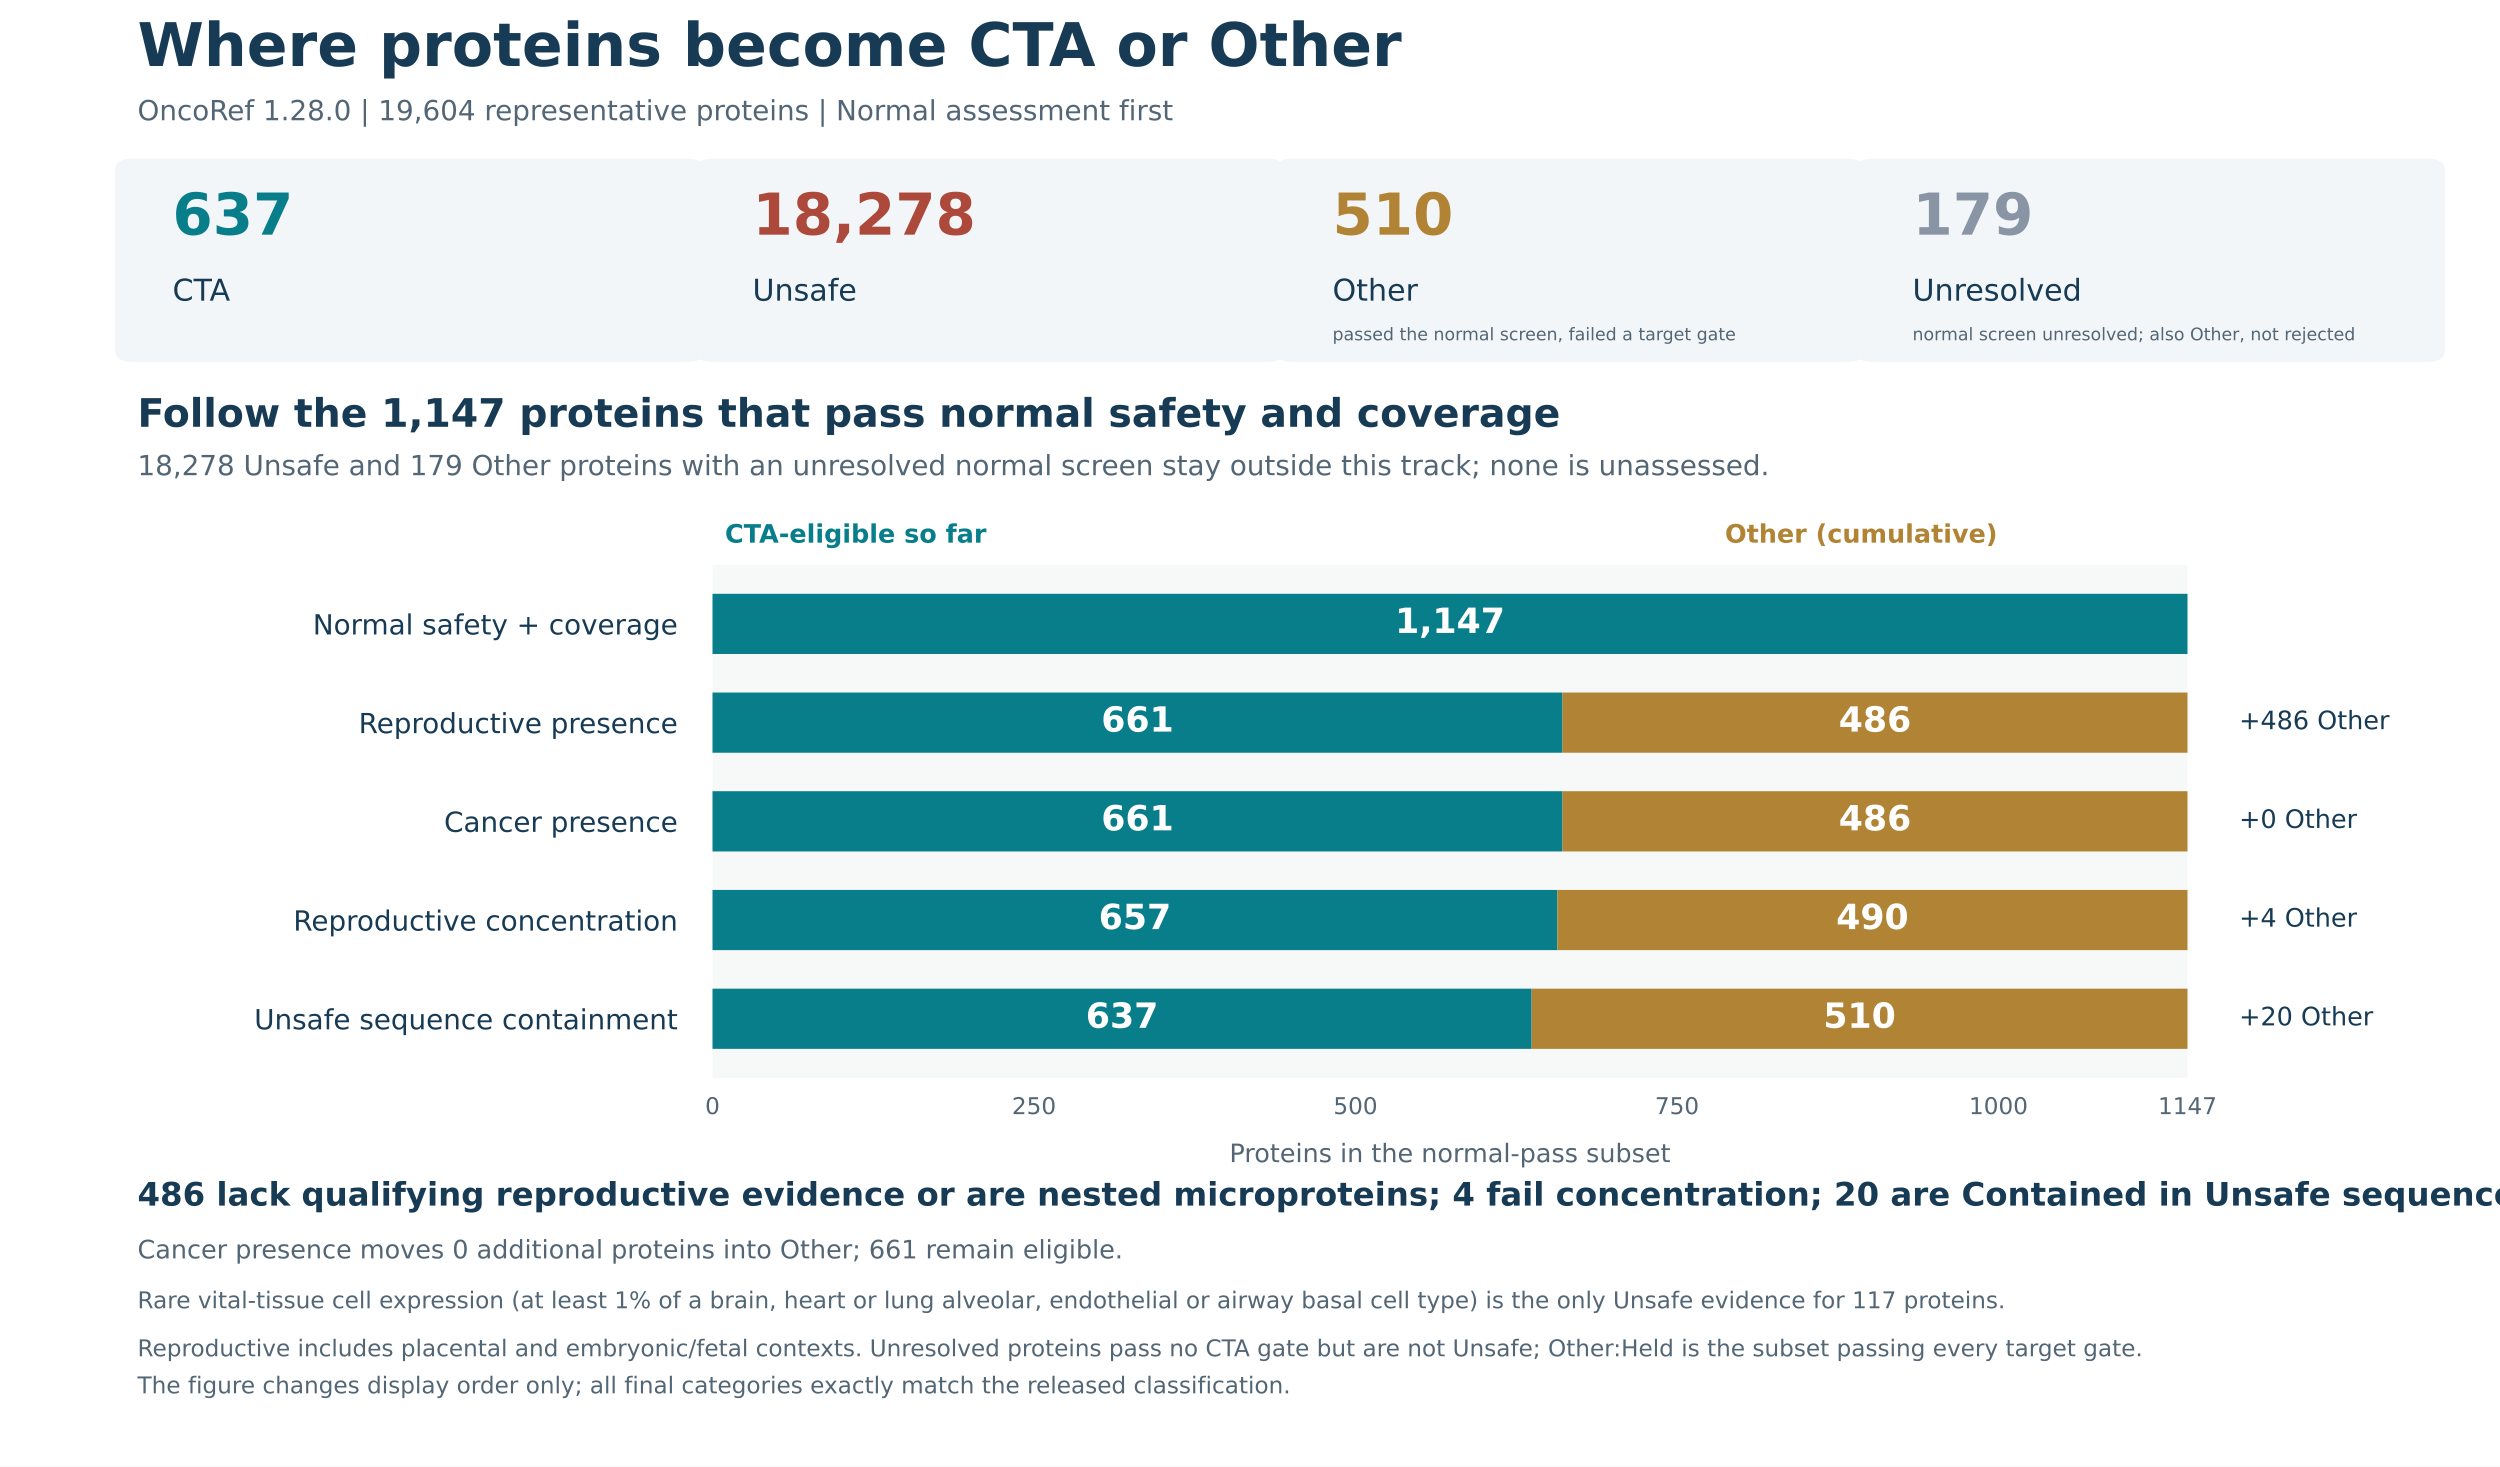
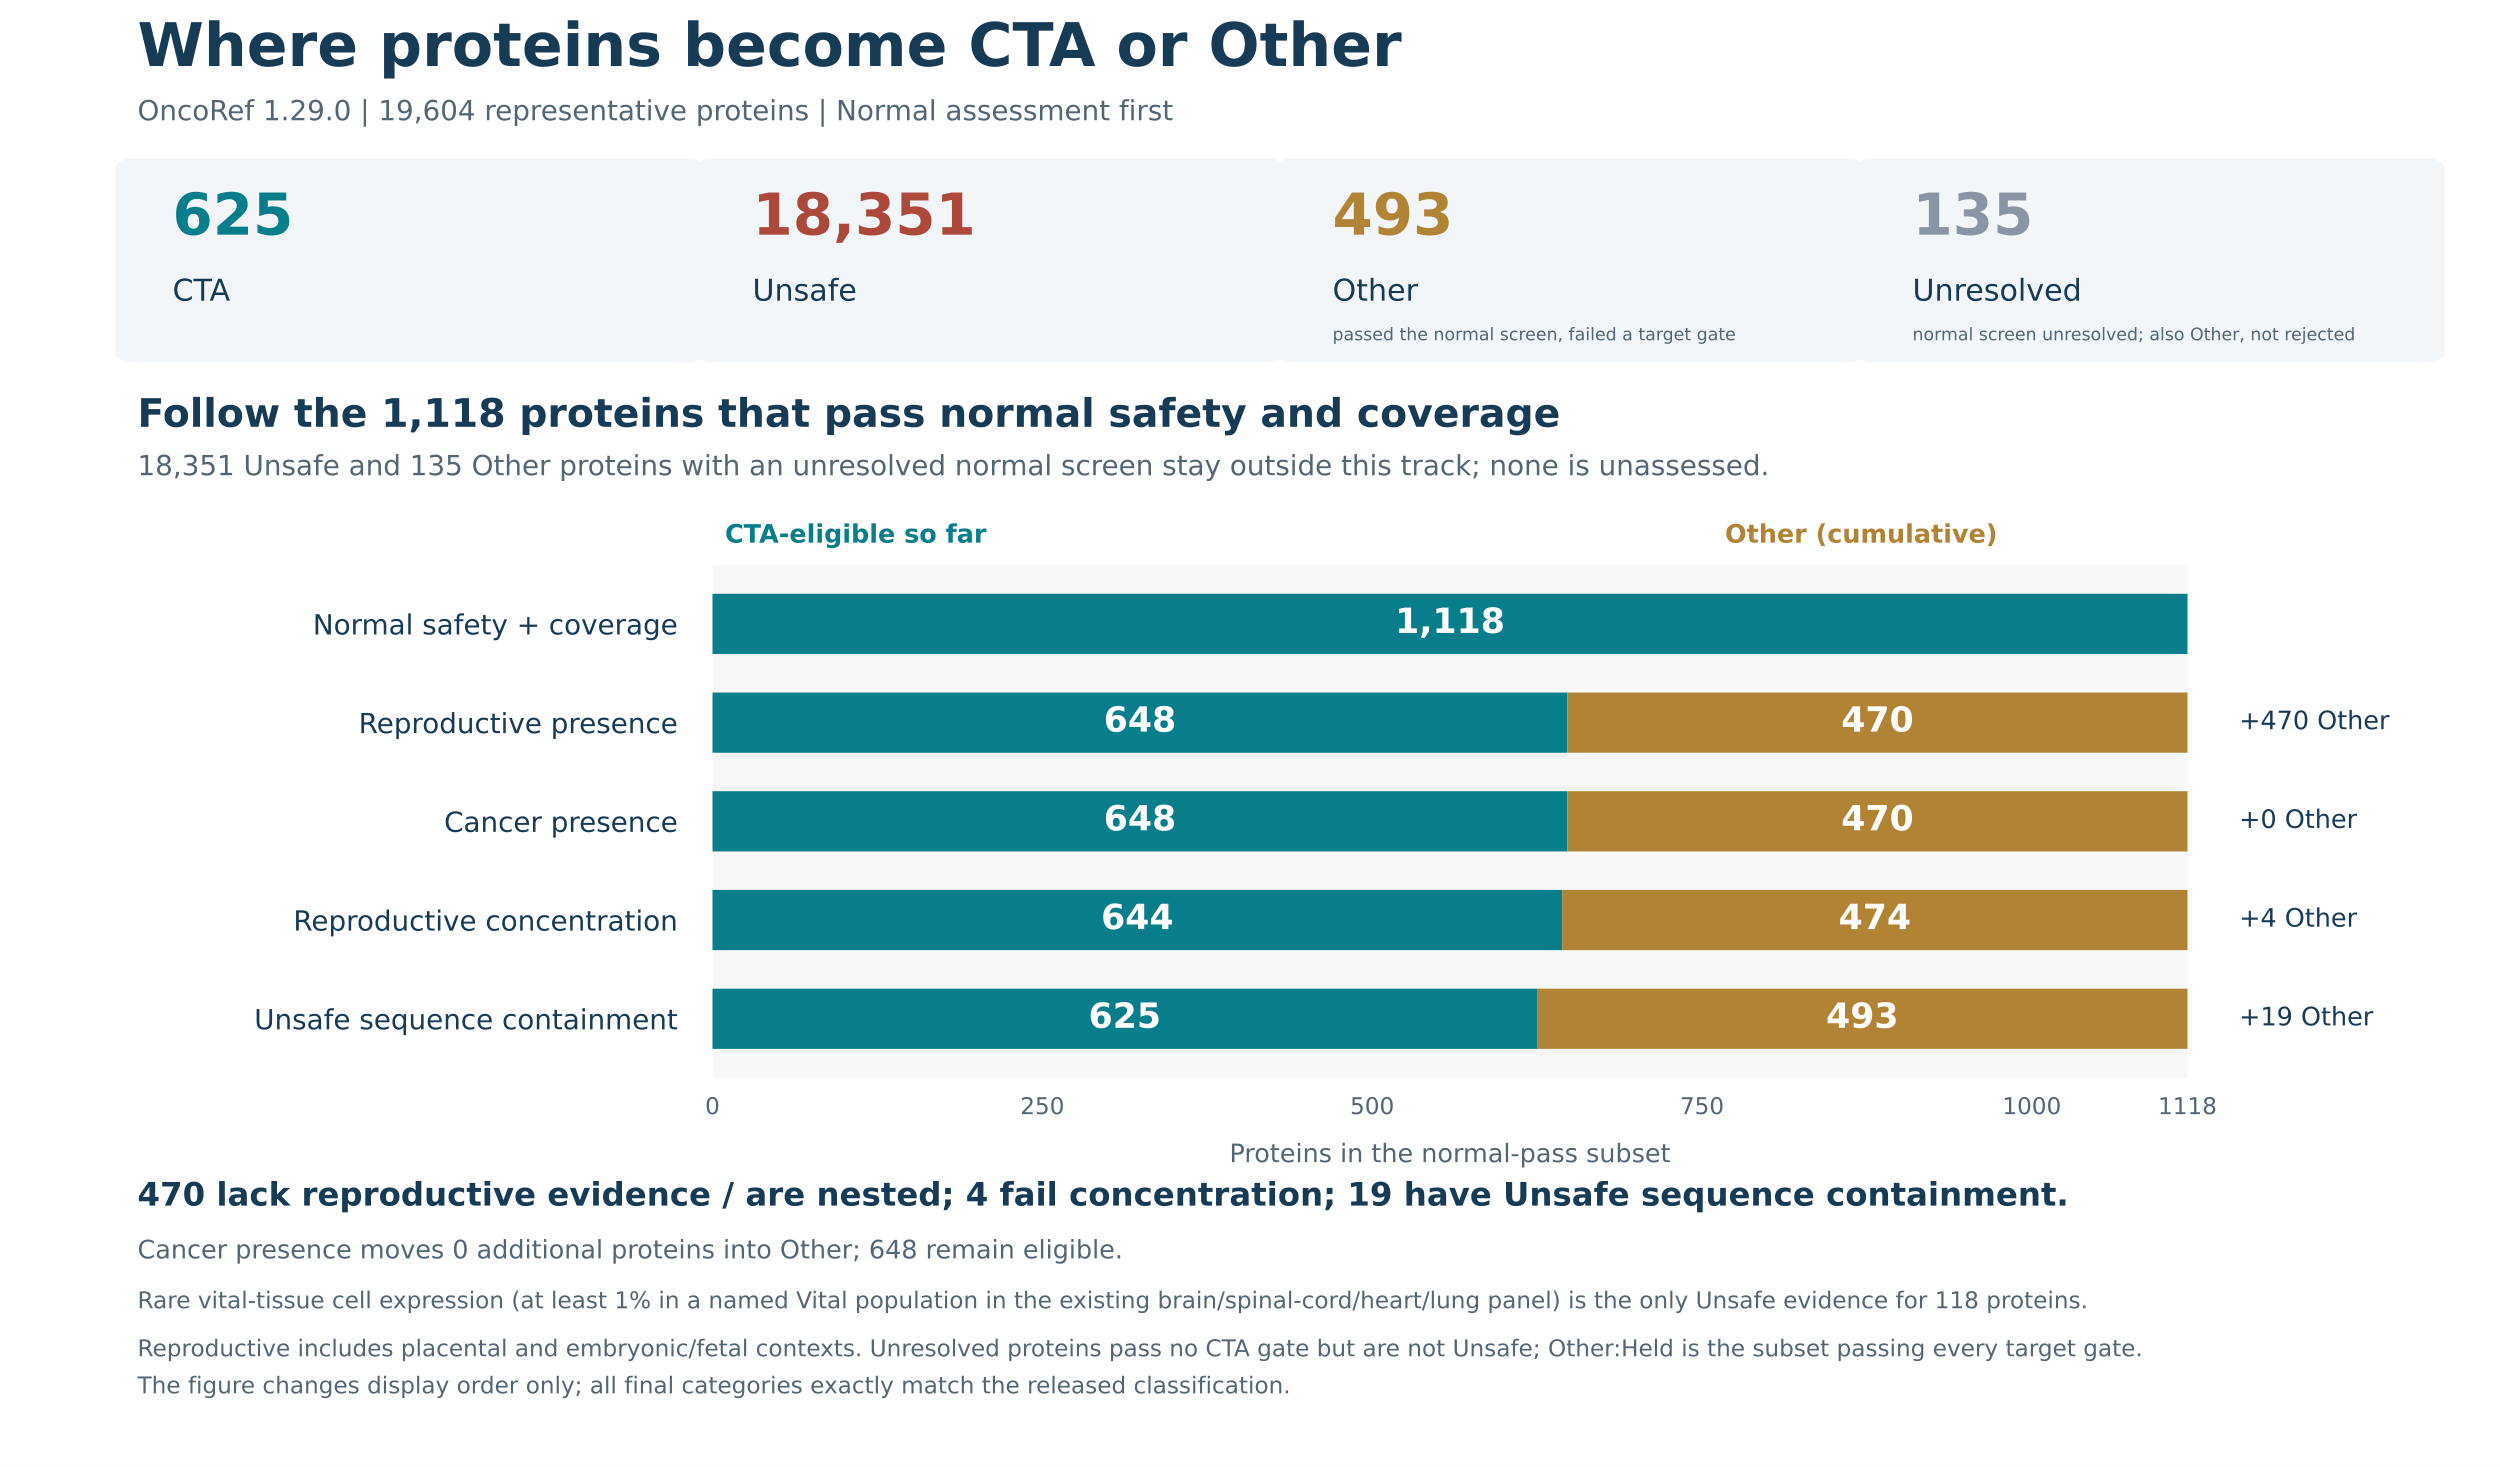
<svg xmlns="http://www.w3.org/2000/svg" width="1080pt" height="633.6pt" viewBox="0 0 1080 633.6" version="1.1">
  <defs>
    <style type="text/css">*{stroke-linejoin: round; stroke-linecap: butt}</style>
  </defs>
  <g id="figure_1">
    <g id="patch_1">
      <path d="M 0 633.6  L 1080 633.6  L 1080 0  L 0 0  z " style="fill: #ffffff" />
    </g>
    <g id="axes_1">
      <g id="patch_2">
        <path d="M 307.8 465.696  L 945 465.696  L 945 243.936  L 307.8 243.936  z " style="fill: #f7f9f8" />
      </g>
      <g id="patch_3">
        <path d="M 307.8 256.517  L 945 256.517  L 945 282.531  L 307.8 282.531  z " clip-path="url(#p9fcbca50c5)" style="fill: #087e8b" />
      </g>
      <g id="patch_4">
-         <path d="M 307.8 299.163  L 675.009 299.163  L 675.009 325.177  L 307.8 325.177  z " clip-path="url(#p9fcbca50c5)" style="fill: #087e8b" />
+         <path d="M 307.8 299.163  L 677.125 299.163  L 677.125 325.177  L 307.8 325.177  z " clip-path="url(#p9fcbca50c5)" style="fill: #087e8b" />
      </g>
      <g id="patch_5">
-         <path d="M 307.8 341.809  L 675.009 341.809  L 675.009 367.823  L 307.8 367.823  z " clip-path="url(#p9fcbca50c5)" style="fill: #087e8b" />
+         <path d="M 307.8 341.809  L 677.125 341.809  L 677.125 367.823  L 307.8 367.823  z " clip-path="url(#p9fcbca50c5)" style="fill: #087e8b" />
      </g>
      <g id="patch_6">
-         <path d="M 307.8 384.455  L 672.787 384.455  L 672.787 410.469  L 307.8 410.469  z " clip-path="url(#p9fcbca50c5)" style="fill: #087e8b" />
+         <path d="M 307.8 384.455  L 674.845 384.455  L 674.845 410.469  L 307.8 410.469  z " clip-path="url(#p9fcbca50c5)" style="fill: #087e8b" />
      </g>
      <g id="patch_7">
-         <path d="M 307.8 427.101  L 661.677 427.101  L 661.677 453.115  L 307.8 453.115  z " clip-path="url(#p9fcbca50c5)" style="fill: #087e8b" />
+         <path d="M 307.8 427.101  L 664.016 427.101  L 664.016 453.115  L 307.8 453.115  z " clip-path="url(#p9fcbca50c5)" style="fill: #087e8b" />
      </g>
      <g id="patch_8">
        <path d="M 945 256.517  L 945 256.517  L 945 282.531  L 945 282.531  z " clip-path="url(#p9fcbca50c5)" style="fill: #b18335" />
      </g>
      <g id="patch_9">
-         <path d="M 675.009 299.163  L 945 299.163  L 945 325.177  L 675.009 325.177  z " clip-path="url(#p9fcbca50c5)" style="fill: #b18335" />
+         <path d="M 677.125 299.163  L 945 299.163  L 945 325.177  L 677.125 325.177  z " clip-path="url(#p9fcbca50c5)" style="fill: #b18335" />
      </g>
      <g id="patch_10">
-         <path d="M 675.009 341.809  L 945 341.809  L 945 367.823  L 675.009 367.823  z " clip-path="url(#p9fcbca50c5)" style="fill: #b18335" />
+         <path d="M 677.125 341.809  L 945 341.809  L 945 367.823  L 677.125 367.823  z " clip-path="url(#p9fcbca50c5)" style="fill: #b18335" />
      </g>
      <g id="patch_11">
-         <path d="M 672.787 384.455  L 945 384.455  L 945 410.469  L 672.787 410.469  z " clip-path="url(#p9fcbca50c5)" style="fill: #b18335" />
+         <path d="M 674.845 384.455  L 945 384.455  L 945 410.469  L 674.845 410.469  z " clip-path="url(#p9fcbca50c5)" style="fill: #b18335" />
      </g>
      <g id="patch_12">
-         <path d="M 661.677 427.101  L 945 427.101  L 945 453.115  L 661.677 453.115  z " clip-path="url(#p9fcbca50c5)" style="fill: #b18335" />
+         <path d="M 664.016 427.101  L 945 427.101  L 945 453.115  L 664.016 453.115  z " clip-path="url(#p9fcbca50c5)" style="fill: #b18335" />
      </g>
      <g id="matplotlib.axis_1">
        <g id="xtick_1">
          <g id="line2d_1" />
          <g id="text_1">
            <text style="font-size: 10px; font-family: 'DejaVu Sans'; text-anchor: middle; fill: #536675" x="307.8" y="481.294" transform="rotate(-0 307.8 481.2937)">0</text>
          </g>
        </g>
        <g id="xtick_2">
          <g id="line2d_2" />
          <g id="text_2">
-             <text style="font-size: 10px; font-family: 'DejaVu Sans'; text-anchor: middle; fill: #536675" x="446.684" y="481.294" transform="rotate(-0 446.684 481.2937)">250</text>
+             <text style="font-size: 10px; font-family: 'DejaVu Sans'; text-anchor: middle; fill: #536675" x="450.287" y="481.294" transform="rotate(-0 450.2866 481.2937)">250</text>
          </g>
        </g>
        <g id="xtick_3">
          <g id="line2d_3" />
          <g id="text_3">
-             <text style="font-size: 10px; font-family: 'DejaVu Sans'; text-anchor: middle; fill: #536675" x="585.568" y="481.294" transform="rotate(-0 585.5681 481.2937)">500</text>
+             <text style="font-size: 10px; font-family: 'DejaVu Sans'; text-anchor: middle; fill: #536675" x="592.773" y="481.294" transform="rotate(-0 592.7732 481.2937)">500</text>
          </g>
        </g>
        <g id="xtick_4">
          <g id="line2d_4" />
          <g id="text_4">
-             <text style="font-size: 10px; font-family: 'DejaVu Sans'; text-anchor: middle; fill: #536675" x="724.452" y="481.294" transform="rotate(-0 724.4521 481.2937)">750</text>
+             <text style="font-size: 10px; font-family: 'DejaVu Sans'; text-anchor: middle; fill: #536675" x="735.26" y="481.294" transform="rotate(-0 735.2598 481.2937)">750</text>
          </g>
        </g>
        <g id="xtick_5">
          <g id="line2d_5" />
          <g id="text_5">
-             <text style="font-size: 10px; font-family: 'DejaVu Sans'; text-anchor: middle; fill: #536675" x="863.336" y="481.294" transform="rotate(-0 863.3362 481.2937)">1000</text>
+             <text style="font-size: 10px; font-family: 'DejaVu Sans'; text-anchor: middle; fill: #536675" x="877.746" y="481.294" transform="rotate(-0 877.7463 481.2937)">1000</text>
          </g>
        </g>
        <g id="xtick_6">
          <g id="line2d_6" />
          <g id="text_6">
-             <text style="font-size: 10px; font-family: 'DejaVu Sans'; text-anchor: middle; fill: #536675" x="945" y="481.294" transform="rotate(-0 945 481.2937)">1147</text>
+             <text style="font-size: 10px; font-family: 'DejaVu Sans'; text-anchor: middle; fill: #536675" x="945" y="481.294" transform="rotate(-0 945 481.2937)">1118</text>
          </g>
        </g>
        <g id="text_7">
          <text style="font-size: 11px; font-family: 'DejaVu Sans'; text-anchor: middle; fill: #536675" x="626.4" y="502.054" transform="rotate(-0 626.4 502.0543)">Proteins in the normal-pass subset</text>
        </g>
      </g>
      <g id="matplotlib.axis_2">
        <g id="ytick_1">
          <g id="line2d_7" />
          <g id="text_8">
            <text style="font-size: 12px; font-family: 'DejaVu Sans'; text-anchor: end; fill: #173b55" x="292.8" y="274.083" transform="rotate(-0 292.8 274.0828)">Normal safety + coverage</text>
          </g>
        </g>
        <g id="ytick_2">
          <g id="line2d_8" />
          <g id="text_9">
            <text style="font-size: 12px; font-family: 'DejaVu Sans'; text-anchor: end; fill: #173b55" x="292.8" y="316.729" transform="rotate(-0 292.8 316.7289)">Reproductive presence</text>
          </g>
        </g>
        <g id="ytick_3">
          <g id="line2d_9" />
          <g id="text_10">
            <text style="font-size: 12px; font-family: 'DejaVu Sans'; text-anchor: end; fill: #173b55" x="292.8" y="359.375" transform="rotate(-0 292.8 359.3746)">Cancer presence</text>
          </g>
        </g>
        <g id="ytick_4">
          <g id="line2d_10" />
          <g id="text_11">
            <text style="font-size: 12px; font-family: 'DejaVu Sans'; text-anchor: end; fill: #173b55" x="292.8" y="402.021" transform="rotate(-0 292.8 402.0212)">Reproductive concentration</text>
          </g>
        </g>
        <g id="ytick_5">
          <g id="line2d_11" />
          <g id="text_12">
            <text style="font-size: 12px; font-family: 'DejaVu Sans'; text-anchor: end; fill: #173b55" x="292.8" y="444.667" transform="rotate(-0 292.8 444.6674)">Unsafe sequence containment</text>
          </g>
        </g>
      </g>
      <g id="text_13">
-         <text style="font-weight: 700; font-size: 15px; font-family: 'DejaVu Sans'; text-anchor: middle; fill: #ffffff" x="626.4" y="273.42" transform="rotate(-0 626.4 273.4202)">1,147</text>
+         <text style="font-weight: 700; font-size: 15px; font-family: 'DejaVu Sans'; text-anchor: middle; fill: #ffffff" x="626.4" y="273.42" transform="rotate(-0 626.4 273.4202)">1,118</text>
      </g>
      <g id="text_14">
-         <text style="font-weight: 700; font-size: 15px; font-family: 'DejaVu Sans'; text-anchor: middle; fill: #ffffff" x="491.405" y="316.066" transform="rotate(-0 491.4047 316.0663)">661</text>
+         <text style="font-weight: 700; font-size: 15px; font-family: 'DejaVu Sans'; text-anchor: middle; fill: #ffffff" x="492.463" y="316.066" transform="rotate(-0 492.4626 316.0663)">648</text>
      </g>
      <g id="text_15">
-         <text style="font-weight: 700; font-size: 15px; font-family: 'DejaVu Sans'; text-anchor: middle; fill: #ffffff" x="810.005" y="316.066" transform="rotate(-0 810.0047 316.0663)">486</text>
+         <text style="font-weight: 700; font-size: 15px; font-family: 'DejaVu Sans'; text-anchor: middle; fill: #ffffff" x="811.063" y="316.066" transform="rotate(-0 811.0626 316.0663)">470</text>
      </g>
      <g id="text_16">
-         <text style="font-size: 11px; font-family: 'DejaVu Sans'; text-anchor: start; fill: #173b55" x="967.302" y="315.028" transform="rotate(-0 967.302 315.0277)">+486 Other</text>
+         <text style="font-size: 11px; font-family: 'DejaVu Sans'; text-anchor: start; fill: #173b55" x="967.302" y="315.028" transform="rotate(-0 967.302 315.0277)">+470 Other</text>
      </g>
      <g id="text_17">
-         <text style="font-weight: 700; font-size: 15px; font-family: 'DejaVu Sans'; text-anchor: middle; fill: #ffffff" x="491.405" y="358.712" transform="rotate(-0 491.4047 358.7125)">661</text>
+         <text style="font-weight: 700; font-size: 15px; font-family: 'DejaVu Sans'; text-anchor: middle; fill: #ffffff" x="492.463" y="358.712" transform="rotate(-0 492.4626 358.7125)">648</text>
      </g>
      <g id="text_18">
-         <text style="font-weight: 700; font-size: 15px; font-family: 'DejaVu Sans'; text-anchor: middle; fill: #ffffff" x="810.005" y="358.712" transform="rotate(-0 810.0047 358.7125)">486</text>
+         <text style="font-weight: 700; font-size: 15px; font-family: 'DejaVu Sans'; text-anchor: middle; fill: #ffffff" x="811.063" y="358.712" transform="rotate(-0 811.0626 358.7125)">470</text>
      </g>
      <g id="text_19">
        <text style="font-size: 11px; font-family: 'DejaVu Sans'; text-anchor: start; fill: #173b55" x="967.302" y="357.674" transform="rotate(-0 967.302 357.6739)">+0 Other</text>
      </g>
      <g id="text_20">
-         <text style="font-weight: 700; font-size: 15px; font-family: 'DejaVu Sans'; text-anchor: middle; fill: #ffffff" x="490.294" y="401.359" transform="rotate(-0 490.2936 401.3586)">657</text>
+         <text style="font-weight: 700; font-size: 15px; font-family: 'DejaVu Sans'; text-anchor: middle; fill: #ffffff" x="491.323" y="401.359" transform="rotate(-0 491.3227 401.3586)">644</text>
      </g>
      <g id="text_21">
-         <text style="font-weight: 700; font-size: 15px; font-family: 'DejaVu Sans'; text-anchor: middle; fill: #ffffff" x="808.894" y="401.359" transform="rotate(-0 808.8936 401.3586)">490</text>
+         <text style="font-weight: 700; font-size: 15px; font-family: 'DejaVu Sans'; text-anchor: middle; fill: #ffffff" x="809.923" y="401.359" transform="rotate(-0 809.9227 401.3586)">474</text>
      </g>
      <g id="text_22">
        <text style="font-size: 11px; font-family: 'DejaVu Sans'; text-anchor: start; fill: #173b55" x="967.302" y="400.32" transform="rotate(-0 967.302 400.32)">+4 Other</text>
      </g>
      <g id="text_23">
-         <text style="font-weight: 700; font-size: 15px; font-family: 'DejaVu Sans'; text-anchor: middle; fill: #ffffff" x="484.738" y="444.005" transform="rotate(-0 484.7383 444.0048)">637</text>
+         <text style="font-weight: 700; font-size: 15px; font-family: 'DejaVu Sans'; text-anchor: middle; fill: #ffffff" x="485.908" y="444.005" transform="rotate(-0 485.9082 444.0048)">625</text>
      </g>
      <g id="text_24">
-         <text style="font-weight: 700; font-size: 15px; font-family: 'DejaVu Sans'; text-anchor: middle; fill: #ffffff" x="803.338" y="444.005" transform="rotate(-0 803.3383 444.0048)">510</text>
+         <text style="font-weight: 700; font-size: 15px; font-family: 'DejaVu Sans'; text-anchor: middle; fill: #ffffff" x="804.508" y="444.005" transform="rotate(-0 804.5082 444.0048)">493</text>
      </g>
      <g id="text_25">
-         <text style="font-size: 11px; font-family: 'DejaVu Sans'; text-anchor: start; fill: #173b55" x="967.302" y="442.966" transform="rotate(-0 967.302 442.9662)">+20 Other</text>
+         <text style="font-size: 11px; font-family: 'DejaVu Sans'; text-anchor: start; fill: #173b55" x="967.302" y="442.966" transform="rotate(-0 967.302 442.9662)">+19 Other</text>
      </g>
    </g>
    <g id="patch_13">
      <path d="M 58.32 156.499  L 295.92 156.499  Q 304.56 156.499 304.56 151.43  L 304.56 73.498  Q 304.56 68.429 295.92 68.429  L 58.32 68.429  Q 49.68 68.429 49.68 73.498  L 49.68 151.43  Q 49.68 156.499 58.32 156.499  z " style="fill: #f3f6f8" />
    </g>
    <g id="patch_14">
      <path d="M 308.88 156.499  L 546.48 156.499  Q 555.12 156.499 555.12 151.43  L 555.12 73.498  Q 555.12 68.429 546.48 68.429  L 308.88 68.429  Q 300.24 68.429 300.24 73.498  L 300.24 151.43  Q 300.24 156.499 308.88 156.499  z " style="fill: #f3f6f8" />
    </g>
    <g id="patch_15">
      <path d="M 559.44 156.499  L 797.04 156.499  Q 805.68 156.499 805.68 151.43  L 805.68 73.498  Q 805.68 68.429 797.04 68.429  L 559.44 68.429  Q 550.8 68.429 550.8 73.498  L 550.8 151.43  Q 550.8 156.499 559.44 156.499  z " style="fill: #f3f6f8" />
    </g>
    <g id="patch_16">
      <path d="M 810 156.499  L 1047.6 156.499  Q 1056.24 156.499 1056.24 151.43  L 1056.24 73.498  Q 1056.24 68.429 1047.6 68.429  L 810 68.429  Q 801.36 68.429 801.36 73.498  L 801.36 151.43  Q 801.36 156.499 810 156.499  z " style="fill: #f3f6f8" />
    </g>
    <g id="text_26">
      <text style="font-weight: 700; font-size: 26px; font-family: 'DejaVu Sans'; text-anchor: start; fill: #173b55" x="59.4" y="28.512" transform="rotate(-0 59.4 28.512)">Where proteins become CTA or Other</text>
    </g>
    <g id="text_27">
-       <text style="font-size: 12px; font-family: 'DejaVu Sans'; text-anchor: start; fill: #536675" x="59.4" y="51.955" transform="rotate(-0 59.4 51.9552)">OncoRef 1.28.0  |  19,604 representative proteins  |  Normal assessment first</text>
+       <text style="font-size: 12px; font-family: 'DejaVu Sans'; text-anchor: start; fill: #536675" x="59.4" y="51.955" transform="rotate(-0 59.4 51.9552)">OncoRef 1.29.0  |  19,604 representative proteins  |  Normal assessment first</text>
    </g>
    <g id="text_28">
-       <text style="font-weight: 700; font-size: 25px; font-family: 'DejaVu Sans'; text-anchor: start; fill: #087e8b" x="74.52" y="101.376" transform="rotate(-0 74.52 101.376)">637</text>
+       <text style="font-weight: 700; font-size: 25px; font-family: 'DejaVu Sans'; text-anchor: start; fill: #087e8b" x="74.52" y="101.376" transform="rotate(-0 74.52 101.376)">625</text>
    </g>
    <g id="text_29">
      <text style="font-size: 13px; font-family: 'DejaVu Sans'; text-anchor: start; fill: #173b55" x="74.52" y="129.888" transform="rotate(-0 74.52 129.888)">CTA</text>
    </g>
    <g id="text_30">
-       <text style="font-weight: 700; font-size: 25px; font-family: 'DejaVu Sans'; text-anchor: start; fill: #ac493b" x="325.08" y="101.376" transform="rotate(-0 325.08 101.376)">18,278</text>
+       <text style="font-weight: 700; font-size: 25px; font-family: 'DejaVu Sans'; text-anchor: start; fill: #ac493b" x="325.08" y="101.376" transform="rotate(-0 325.08 101.376)">18,351</text>
    </g>
    <g id="text_31">
      <text style="font-size: 13px; font-family: 'DejaVu Sans'; text-anchor: start; fill: #173b55" x="325.08" y="129.888" transform="rotate(-0 325.08 129.888)">Unsafe</text>
    </g>
    <g id="text_32">
-       <text style="font-weight: 700; font-size: 25px; font-family: 'DejaVu Sans'; text-anchor: start; fill: #b18335" x="575.64" y="101.376" transform="rotate(-0 575.64 101.376)">510</text>
+       <text style="font-weight: 700; font-size: 25px; font-family: 'DejaVu Sans'; text-anchor: start; fill: #b18335" x="575.64" y="101.376" transform="rotate(-0 575.64 101.376)">493</text>
    </g>
    <g id="text_33">
      <text style="font-size: 13px; font-family: 'DejaVu Sans'; text-anchor: start; fill: #173b55" x="575.64" y="129.888" transform="rotate(-0 575.64 129.888)">Other</text>
    </g>
    <g id="text_34">
      <text style="font-size: 7.5px; font-family: 'DejaVu Sans'; text-anchor: start; fill: #536675" x="575.64" y="146.995" transform="rotate(-0 575.64 146.9952)">passed the normal screen, failed a target gate</text>
    </g>
    <g id="text_35">
-       <text style="font-weight: 700; font-size: 25px; font-family: 'DejaVu Sans'; text-anchor: start; fill: #8995a4" x="826.2" y="101.376" transform="rotate(-0 826.2 101.376)">179</text>
+       <text style="font-weight: 700; font-size: 25px; font-family: 'DejaVu Sans'; text-anchor: start; fill: #8995a4" x="826.2" y="101.376" transform="rotate(-0 826.2 101.376)">135</text>
    </g>
    <g id="text_36">
      <text style="font-size: 13px; font-family: 'DejaVu Sans'; text-anchor: start; fill: #173b55" x="826.2" y="129.888" transform="rotate(-0 826.2 129.888)">Unresolved</text>
    </g>
    <g id="text_37">
      <text style="font-size: 7.5px; font-family: 'DejaVu Sans'; text-anchor: start; fill: #536675" x="826.2" y="146.995" transform="rotate(-0 826.2 146.9952)">normal screen unresolved; also Other, not rejected</text>
    </g>
    <g id="text_38">
-       <text style="font-weight: 700; font-size: 17px; font-family: 'DejaVu Sans'; text-anchor: start; fill: #173b55" x="59.4" y="184.378" transform="rotate(-0 59.4 184.3776)">Follow the 1,147 proteins that pass normal safety and coverage</text>
+       <text style="font-weight: 700; font-size: 17px; font-family: 'DejaVu Sans'; text-anchor: start; fill: #173b55" x="59.4" y="184.378" transform="rotate(-0 59.4 184.3776)">Follow the 1,118 proteins that pass normal safety and coverage</text>
    </g>
    <g id="text_39">
-       <text style="font-size: 12px; font-family: 'DejaVu Sans'; text-anchor: start; fill: #536675" x="59.4" y="205.286" transform="rotate(-0 59.4 205.2864)">18,278 Unsafe and 179 Other proteins with an unresolved normal screen stay outside this track; none is unassessed.</text>
+       <text style="font-size: 12px; font-family: 'DejaVu Sans'; text-anchor: start; fill: #536675" x="59.4" y="205.286" transform="rotate(-0 59.4 205.2864)">18,351 Unsafe and 135 Other proteins with an unresolved normal screen stay outside this track; none is unassessed.</text>
    </g>
    <g id="text_40">
      <text style="font-weight: 700; font-size: 11px; font-family: 'DejaVu Sans'; text-anchor: start; fill: #087e8b" x="313.2" y="234.432" transform="rotate(-0 313.2 234.432)">CTA-eligible so far</text>
    </g>
    <g id="text_41">
      <text style="font-weight: 700; font-size: 11px; font-family: 'DejaVu Sans'; text-anchor: start; fill: #b18335" x="745.2" y="234.432" transform="rotate(-0 745.2 234.432)">Other (cumulative)</text>
    </g>
    <g id="text_42">
-       <text style="font-weight: 700; font-size: 14px; font-family: 'DejaVu Sans'; text-anchor: start; fill: #173b55" x="59.4" y="520.819" transform="rotate(-0 59.4 520.8192)">486 lack qualifying reproductive evidence or are nested microproteins; 4 fail concentration; 20 are Contained in Unsafe sequence.</text>
+       <text style="font-weight: 700; font-size: 14px; font-family: 'DejaVu Sans'; text-anchor: start; fill: #173b55" x="59.4" y="520.819" transform="rotate(-0 59.4 520.8192)">470 lack reproductive evidence / are nested; 4 fail concentration; 19 have Unsafe sequence containment.</text>
    </g>
    <g id="text_43">
-       <text style="font-size: 11px; font-family: 'DejaVu Sans'; text-anchor: start; fill: #536675" x="59.4" y="543.629" transform="rotate(-0 59.4 543.6288)">Cancer presence moves 0 additional proteins into Other; 661 remain eligible.</text>
+       <text style="font-size: 11px; font-family: 'DejaVu Sans'; text-anchor: start; fill: #536675" x="59.4" y="543.629" transform="rotate(-0 59.4 543.6288)">Cancer presence moves 0 additional proteins into Other; 648 remain eligible.</text>
    </g>
    <g id="text_44">
-       <text style="font-size: 10px; font-family: 'DejaVu Sans'; text-anchor: start; fill: #536675" x="59.4" y="565.171" transform="rotate(-0 59.4 565.1712)">Rare vital-tissue cell expression (at least 1% of a brain, heart or lung alveolar, endothelial or airway basal cell type) is the only Unsafe evidence for 117 proteins.</text>
+       <text style="font-size: 10px; font-family: 'DejaVu Sans'; text-anchor: start; fill: #536675" x="59.4" y="565.171" transform="rotate(-0 59.4 565.1712)">Rare vital-tissue cell expression (at least 1% in a named Vital population in the existing brain/spinal-cord/heart/lung panel) is the only Unsafe evidence for 118 proteins.</text>
    </g>
    <g id="text_45">
      <text style="font-size: 10px; font-family: 'DejaVu Sans'; fill: #536675" transform="translate(59.4 585.92)">Reproductive includes placental and embryonic/fetal contexts. Unresolved proteins pass no CTA gate but are not Unsafe; Other:Held is the subset passing every target gate.</text>
      <text style="font-size: 10px; font-family: 'DejaVu Sans'; fill: #536675" transform="translate(59.4 601.92)">The figure changes display order only; all final categories exactly match the released classification.</text>
    </g>
  </g>
  <defs>
    <clipPath id="p9fcbca50c5">
      <rect x="307.8" y="243.936" width="637.2" height="221.76" />
    </clipPath>
  </defs>
</svg>
